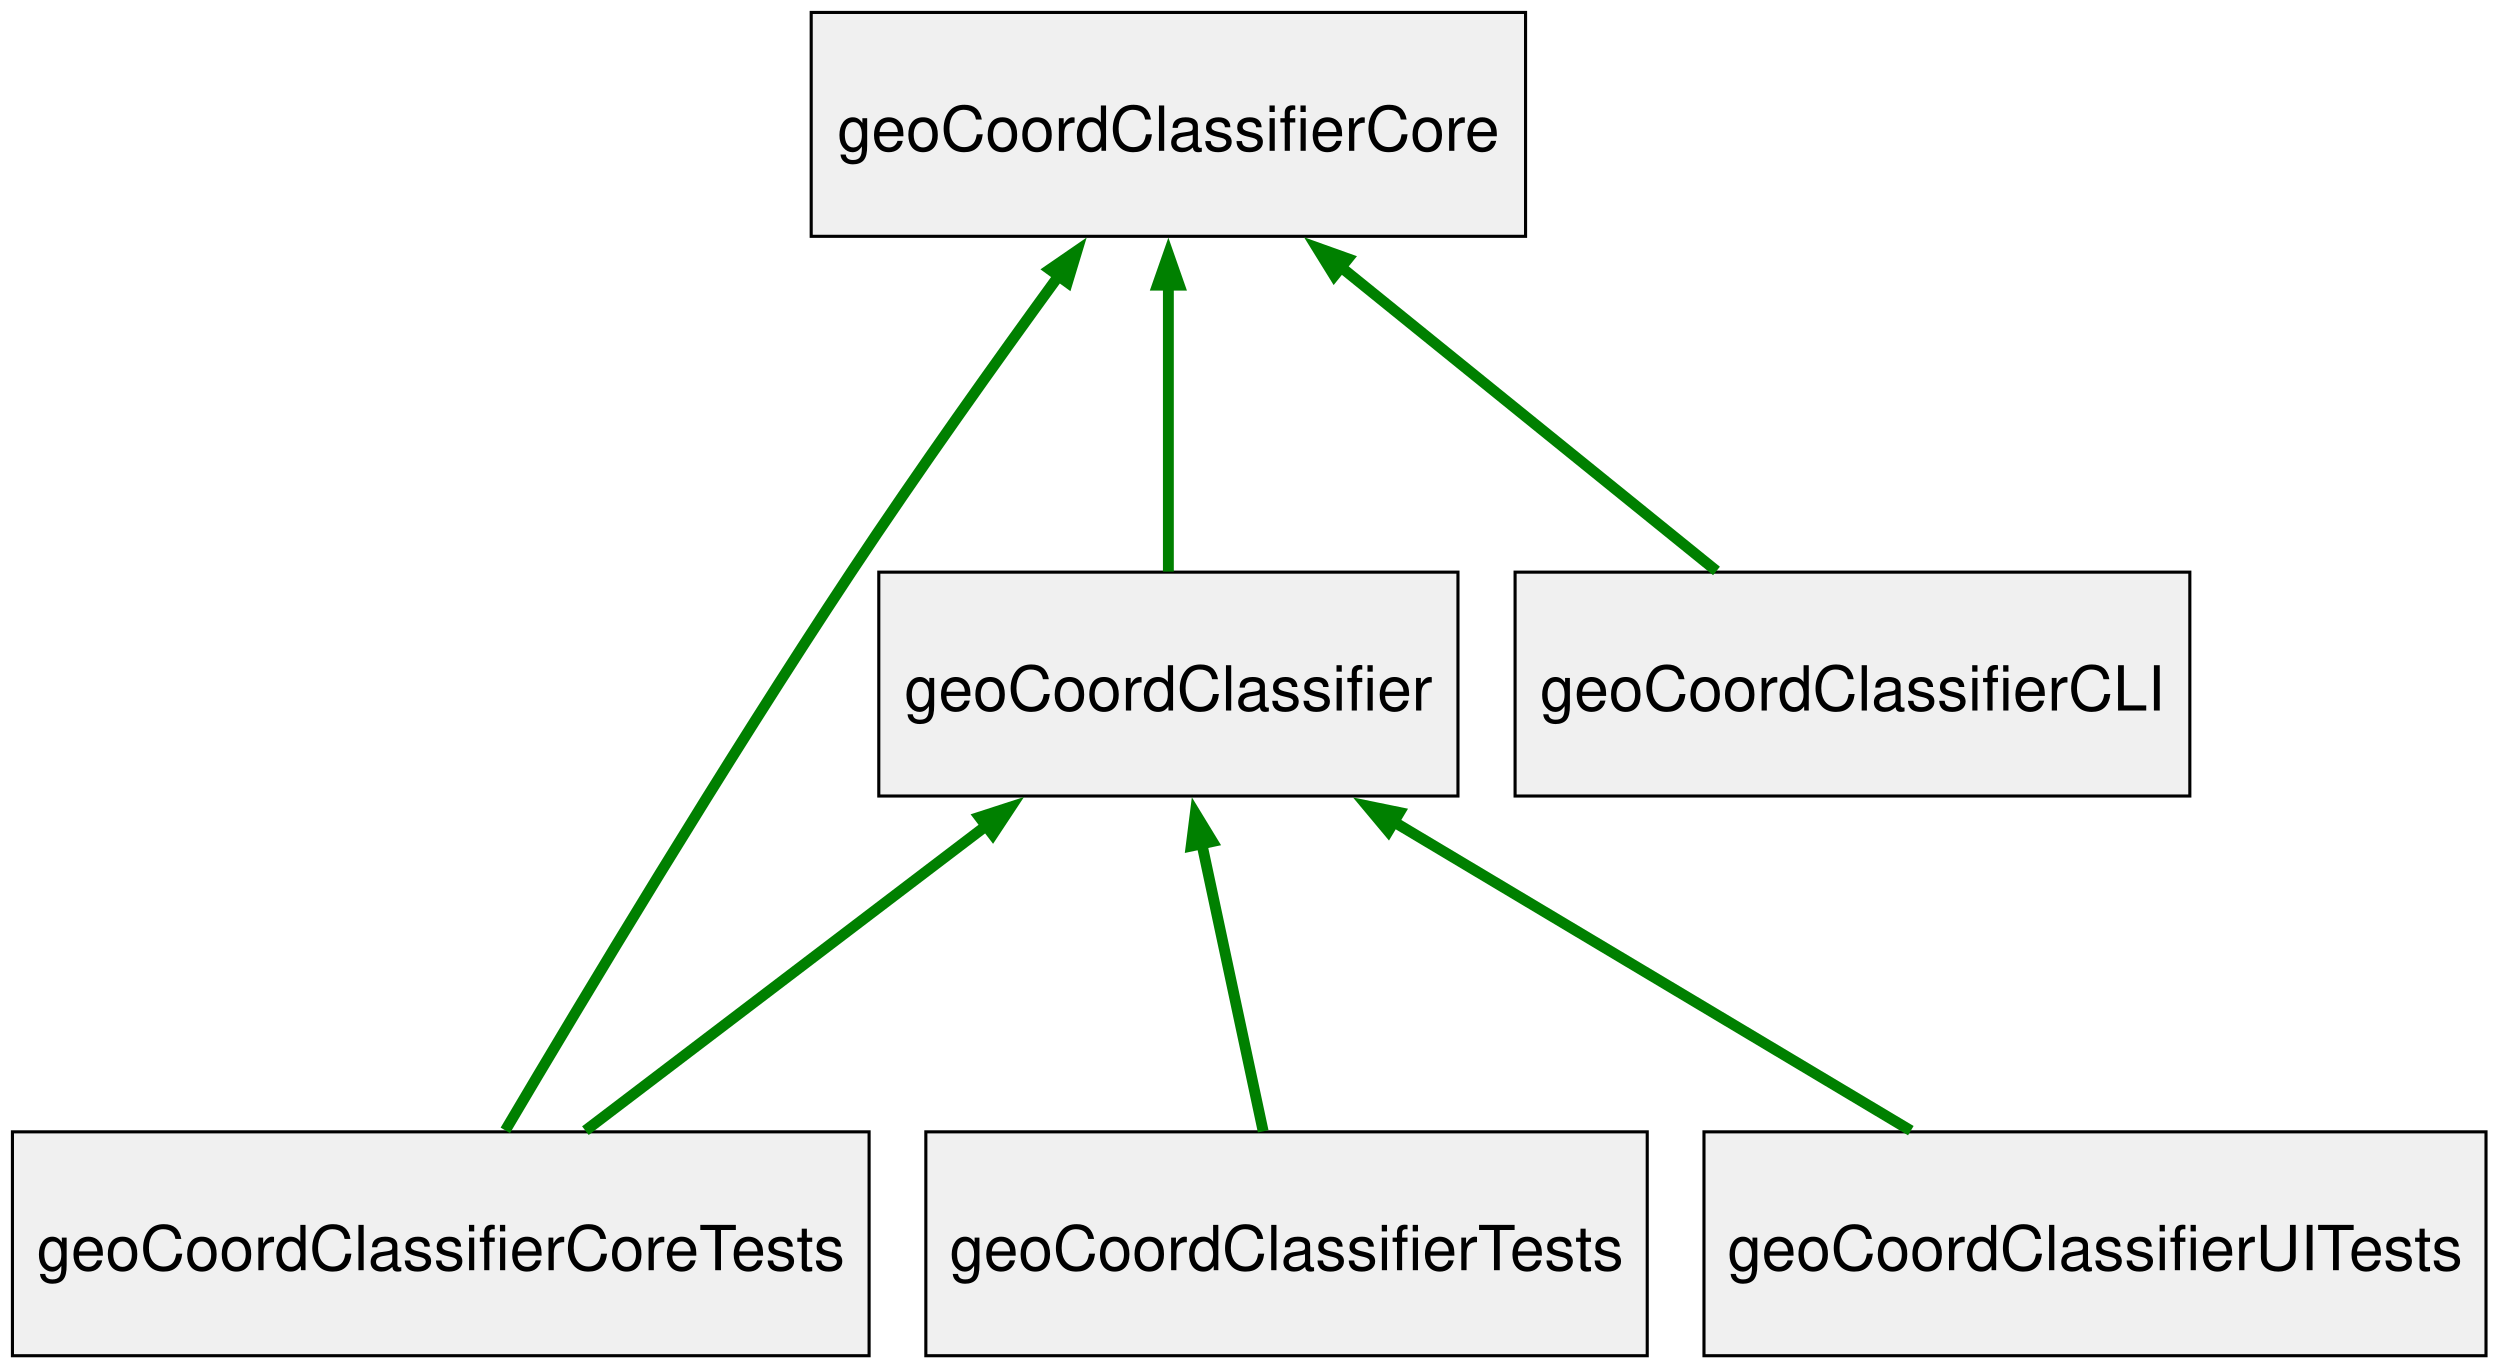
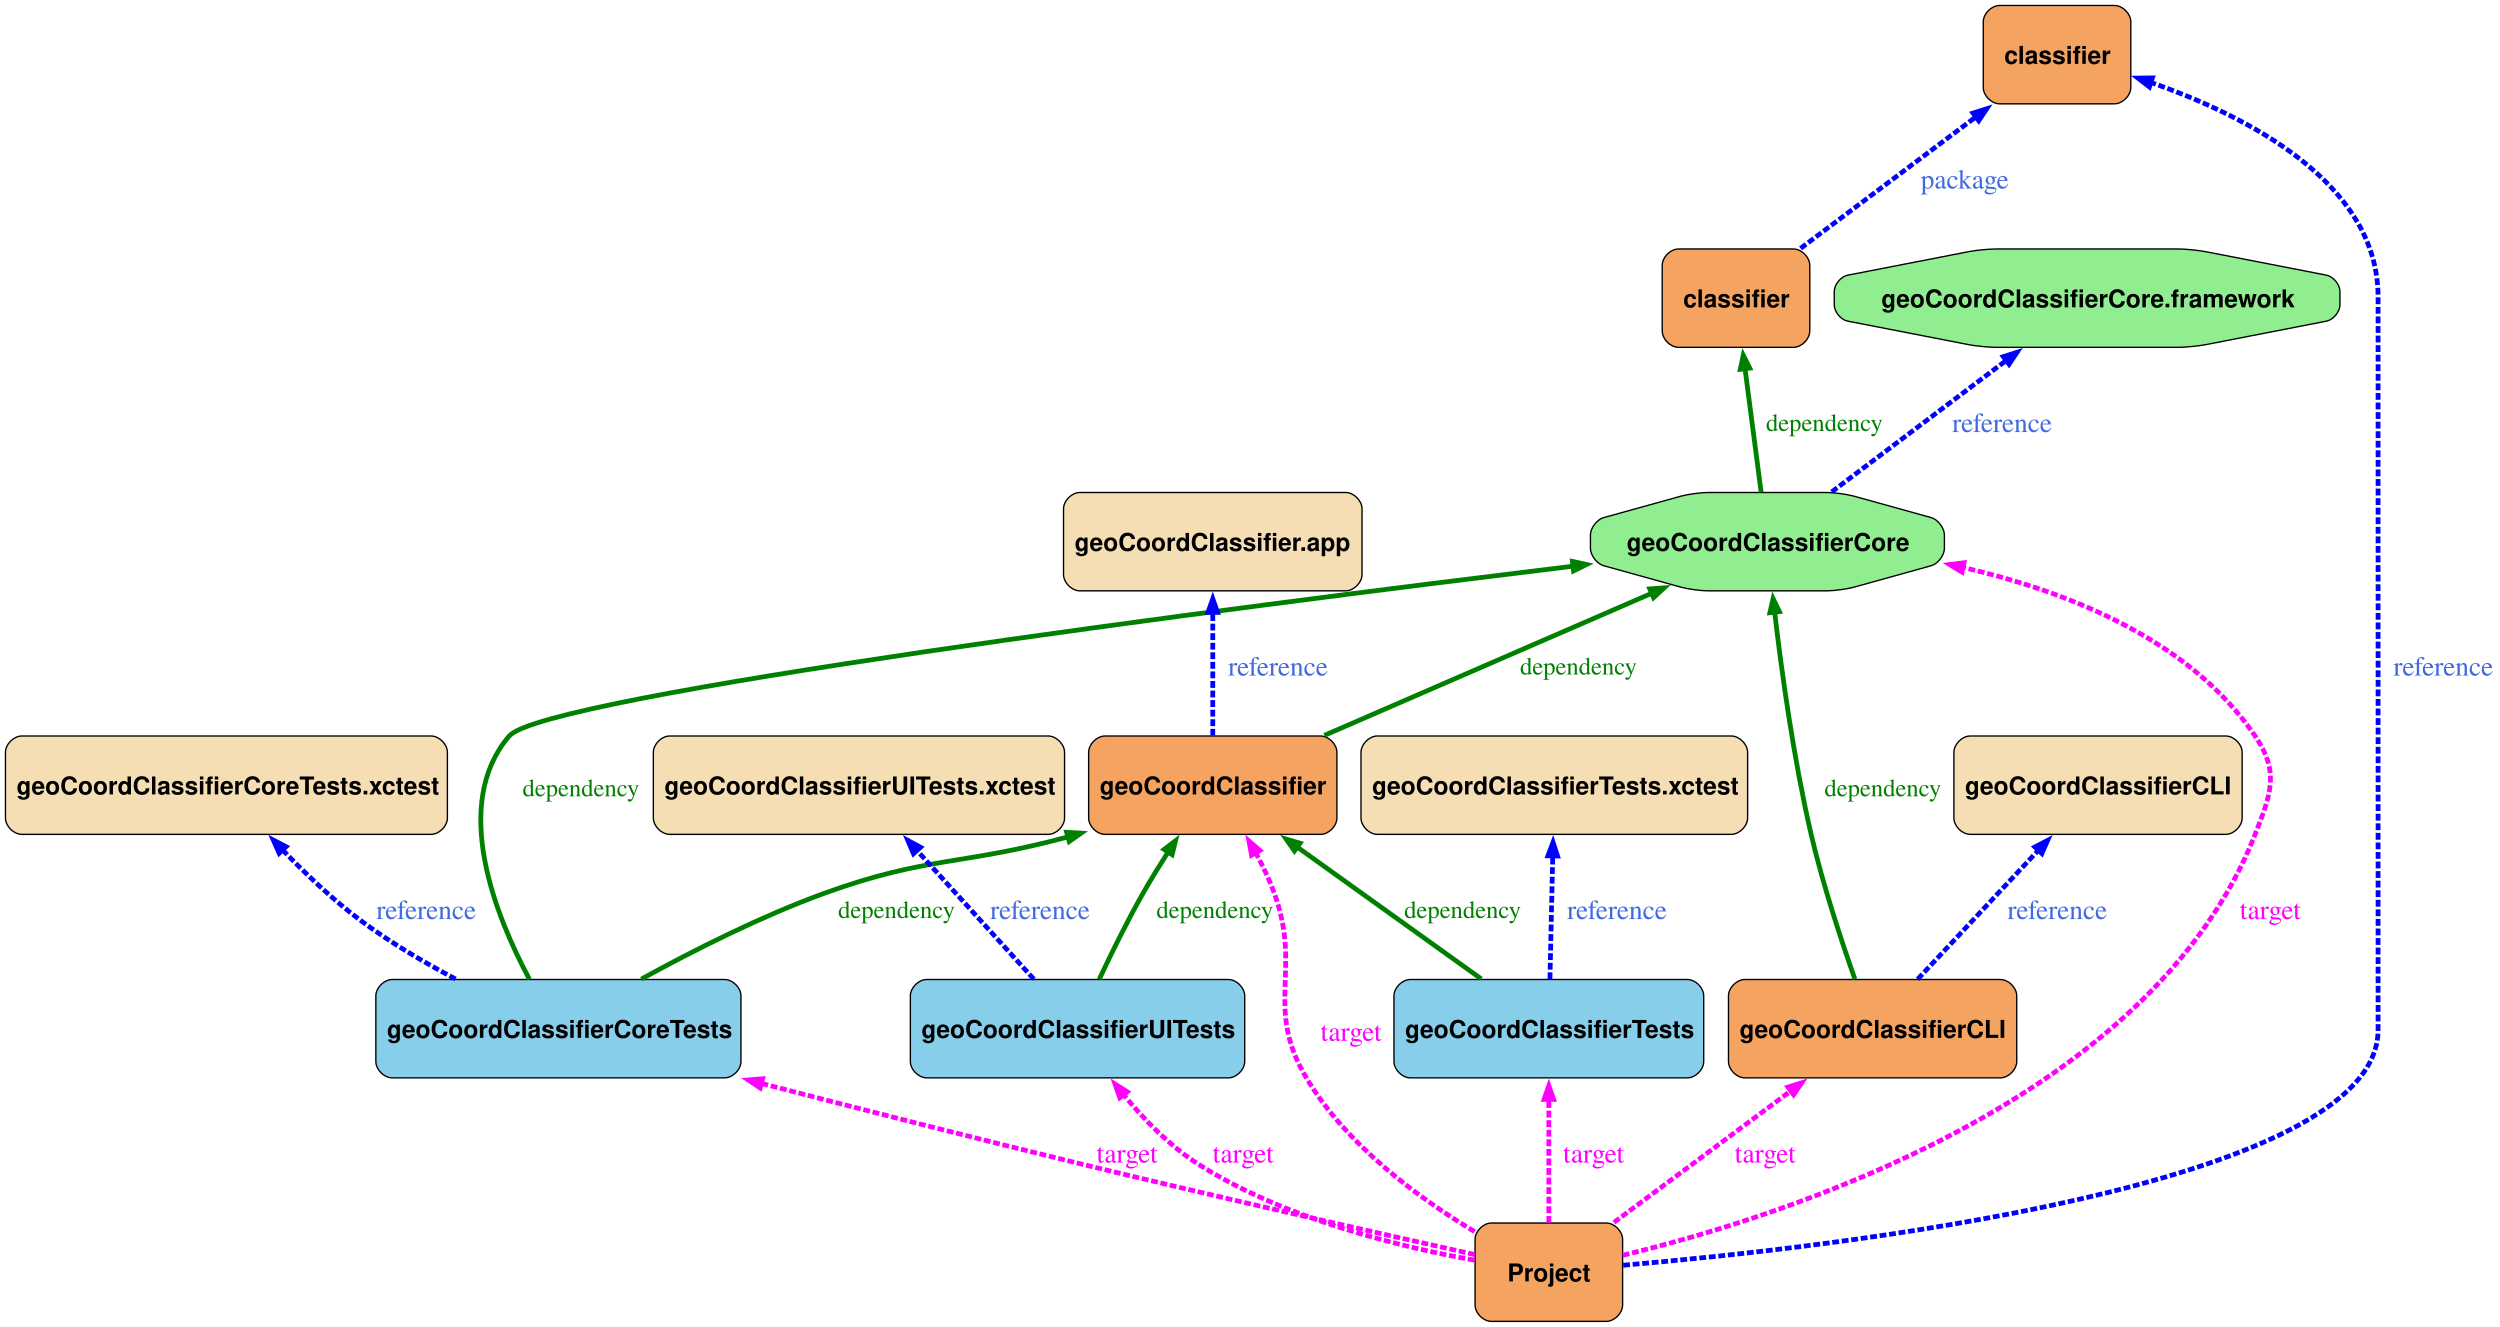
- <svg xmlns="http://www.w3.org/2000/svg" width="804pt" height="440pt" viewBox="0.00 0.00 804.00 440.00">
-   <g id="graph0" class="graph" transform="scale(1 1) rotate(0) translate(4 436)">
+ <svg xmlns="http://www.w3.org/2000/svg" xmlns:xlink="http://www.w3.org/1999/xlink" width="1830pt" height="971pt" viewBox="0.00 0.00 1830.00 971.00">
+   <g id="graph0" class="graph" transform="scale(1 1) rotate(0) translate(4 967.25)">
    <g id="node1" class="node">
-       <polygon fill="#f0f0f0" stroke="black" points="275.5,-72 0,-72 0,0 275.5,0 275.5,-72" />
-       <text xml:space="preserve" text-anchor="middle" x="137.75" y="-27.5" font-family="Helvetica,sans-Serif" font-size="20.00">geoCoordClassifierCoreTests</text>
+       <g id="a_node1">
+         <a xlink:title="id=BF56FD632E7F077B00D2F271 isa=XCSwiftPackageProductDependency">
+           <path fill="SandyBrown" stroke="black" d="M1308.75,-785C1308.75,-785 1224.75,-785 1224.75,-785 1218.75,-785 1212.75,-779 1212.75,-773 1212.75,-773 1212.75,-725 1212.75,-725 1212.75,-719 1218.75,-713 1224.75,-713 1224.75,-713 1308.75,-713 1308.75,-713 1314.75,-713 1320.75,-719 1320.75,-725 1320.75,-725 1320.75,-773 1320.75,-773 1320.75,-779 1314.75,-785 1308.75,-785" />
+           <text xml:space="preserve" text-anchor="start" x="1228.12" y="-742.27" font-family="Helvetica,sans-Serif" font-weight="bold" font-size="18.00">classifier</text>
+         </a>
+       </g>
+     </g>
+     <g id="node11" class="node">
+       <g id="a_node11">
+         <a xlink:title="id=BF56FD582E7F05F100D2F271 isa=XCLocalSwiftPackageReference">
+           <path fill="SandyBrown" stroke="black" d="M1543.75,-963.25C1543.75,-963.25 1459.75,-963.25 1459.75,-963.25 1453.75,-963.25 1447.75,-957.25 1447.75,-951.25 1447.75,-951.25 1447.75,-903.25 1447.75,-903.25 1447.75,-897.25 1453.75,-891.25 1459.75,-891.25 1459.75,-891.25 1543.75,-891.25 1543.75,-891.25 1549.75,-891.25 1555.75,-897.25 1555.75,-903.25 1555.75,-903.25 1555.75,-951.25 1555.75,-951.25 1555.75,-957.25 1549.75,-963.25 1543.75,-963.25" />
+           <text xml:space="preserve" text-anchor="start" x="1463.12" y="-920.52" font-family="Helvetica,sans-Serif" font-weight="bold" font-size="18.00">classifier</text>
+         </a>
+       </g>
+     </g>
+     <g id="edge1" class="edge">
+       <path fill="none" stroke="Blue" stroke-width="3.5" stroke-dasharray="5,2" d="M1314.02,-785.45C1350.99,-813.18 1402.61,-851.89 1442.36,-881.71" />
+       <polygon fill="Blue" stroke="Blue" stroke-width="3.5" points="1440.21,-884.47 1450.31,-887.67 1444.41,-878.87 1440.21,-884.47" />
+       <text xml:space="preserve" text-anchor="middle" x="1429.17" y="-829.25" font-family="Times,serif" font-size="20.00" fill="RoyalBlue">  package</text>
    </g>
    <g id="node2" class="node">
-       <polygon fill="#f0f0f0" stroke="black" points="486.62,-432 256.88,-432 256.88,-360 486.62,-360 486.62,-432" />
-       <text xml:space="preserve" text-anchor="middle" x="371.75" y="-387.5" font-family="Helvetica,sans-Serif" font-size="20.00">geoCoordClassifierCore</text>
-     </g>
-     <g id="edge1" class="edge">
-       <path fill="none" stroke="Green" stroke-width="3.5" d="M158.51,-72.47C183.91,-115.48 228.63,-189.93 269.75,-252 291.22,-284.41 316.6,-320 336.67,-347.57" />
-       <polygon fill="Green" stroke="Green" stroke-width="3.5" points="333.63,-349.34 342.36,-355.35 339.29,-345.21 333.63,-349.34" />
+       <g id="a_node2">
+         <a xlink:title="id=BF0855472E7EC44400D3B610 isa=PBXNativeTarget">
+           <path fill="SkyBlue" stroke="black" d="M526.38,-250.25C526.38,-250.25 283.12,-250.25 283.12,-250.25 277.12,-250.25 271.12,-244.25 271.12,-238.25 271.12,-238.25 271.12,-190.25 271.12,-190.25 271.12,-184.25 277.12,-178.25 283.12,-178.25 283.12,-178.25 526.38,-178.25 526.38,-178.25 532.38,-178.25 538.38,-184.25 538.38,-190.25 538.38,-190.25 538.38,-238.25 538.38,-238.25 538.38,-244.25 532.38,-250.25 526.38,-250.25" />
+           <text xml:space="preserve" text-anchor="start" x="279.12" y="-207.53" font-family="Helvetica,sans-Serif" font-weight="bold" font-size="18.00">geoCoordClassifierCoreTests</text>
+         </a>
+       </g>
    </g>
    <g id="node3" class="node">
-       <polygon fill="#f0f0f0" stroke="black" points="464.88,-252 278.62,-252 278.62,-180 464.88,-180 464.88,-252" />
-       <text xml:space="preserve" text-anchor="middle" x="371.75" y="-207.5" font-family="Helvetica,sans-Serif" font-size="20.00">geoCoordClassifier</text>
+       <g id="a_node3">
+         <a xlink:title="id=BF0855482E7EC44400D3B610 isa=PBXFileReference">
+           <path fill="Wheat" stroke="black" d="M311.5,-428.5C311.5,-428.5 12,-428.5 12,-428.5 6,-428.5 0,-422.5 0,-416.5 0,-416.5 0,-368.5 0,-368.5 0,-362.5 6,-356.5 12,-356.5 12,-356.5 311.5,-356.5 311.5,-356.5 317.5,-356.5 323.5,-362.5 323.5,-368.5 323.5,-368.5 323.5,-416.5 323.5,-416.5 323.5,-422.5 317.5,-428.5 311.5,-428.5" />
+           <text xml:space="preserve" text-anchor="start" x="8" y="-385.77" font-family="Helvetica,sans-Serif" font-weight="bold" font-size="18.00">geoCoordClassifierCoreTests.xctest</text>
+         </a>
+       </g>
    </g>
    <g id="edge2" class="edge">
-       <path fill="none" stroke="Green" stroke-width="3.5" d="M184.26,-72.38C221.34,-100.59 273.49,-140.25 313.37,-170.59" />
-       <polygon fill="Green" stroke="Green" stroke-width="3.5" points="311.03,-173.21 321.11,-176.48 315.27,-167.64 311.03,-173.21" />
+       <path fill="none" stroke="Blue" stroke-width="3.5" stroke-dasharray="5,2" d="M329.48,-250.6C306.41,-262.81 281.52,-277.43 260.25,-293.25 239.71,-308.53 219.29,-328 202.41,-345.57" />
+       <polygon fill="Blue" stroke="Blue" stroke-width="3.5" points="200.33,-342.68 196.03,-352.36 205.43,-347.48 200.33,-342.68" />
+       <text xml:space="preserve" text-anchor="middle" x="303" y="-294.5" font-family="Times,serif" font-size="20.00" fill="RoyalBlue">  reference</text>
+     </g>
+     <g id="node7" class="node">
+       <g id="a_node7">
+         <a xlink:title="id=BF08550E2E7EC3C700D3B610 isa=PBXNativeTarget">
+           <path fill="SandyBrown" stroke="black" d="M962.62,-428.5C962.62,-428.5 804.88,-428.5 804.88,-428.5 798.88,-428.5 792.88,-422.5 792.88,-416.5 792.88,-416.5 792.88,-368.5 792.88,-368.5 792.88,-362.5 798.88,-356.5 804.88,-356.5 804.88,-356.5 962.62,-356.5 962.62,-356.5 968.62,-356.5 974.62,-362.5 974.62,-368.5 974.62,-368.5 974.62,-416.5 974.62,-416.5 974.62,-422.5 968.62,-428.5 962.62,-428.5" />
+           <text xml:space="preserve" text-anchor="start" x="800.88" y="-385.77" font-family="Helvetica,sans-Serif" font-weight="bold" font-size="18.00">geoCoordClassifier</text>
+         </a>
+       </g>
    </g>
    <g id="edge4" class="edge">
-       <path fill="none" stroke="Green" stroke-width="3.5" d="M371.75,-252.17C371.75,-278.53 371.75,-315 371.75,-344.48" />
-       <polygon fill="Green" stroke="Green" stroke-width="3.5" points="368.25,-344.3 371.75,-354.3 375.25,-344.3 368.25,-344.3" />
+       <path fill="none" stroke="Green" stroke-width="3.5" d="M465.43,-250.55C503.09,-271.26 553.06,-296.59 599.75,-313.5 674.62,-340.62 700.76,-333.78 777.96,-354.72" />
+       <polygon fill="Green" stroke="Green" stroke-width="3.5" points="776.77,-358.02 787.34,-357.36 778.67,-351.28 776.77,-358.02" />
+       <text xml:space="preserve" text-anchor="middle" x="647.75" y="-295.27" font-family="Times,serif" font-size="18.00" fill="Green">  dependency</text>
+     </g>
+     <g id="node14" class="node">
+       <g id="a_node14">
+         <a xlink:title="id=BF08553D2E7EC44400D3B610 isa=PBXNativeTarget">
+           <path fill="LightGreen" stroke="black" d="M1419.3,-565.78C1419.3,-565.78 1419.3,-575.72 1419.3,-575.72 1419.3,-580.69 1414.51,-586.99 1409.73,-588.32 1409.73,-588.32 1352.99,-604.09 1352.99,-604.09 1348.2,-605.42 1338.44,-606.75 1333.47,-606.75 1333.47,-606.75 1246.03,-606.75 1246.03,-606.75 1241.06,-606.75 1231.3,-605.42 1226.51,-604.09 1226.51,-604.09 1169.77,-588.32 1169.77,-588.32 1164.99,-586.99 1160.2,-580.69 1160.2,-575.72 1160.2,-575.72 1160.2,-565.78 1160.2,-565.78 1160.2,-560.81 1164.99,-554.51 1169.77,-553.18 1169.77,-553.18 1226.51,-537.41 1226.51,-537.41 1231.3,-536.08 1241.06,-534.75 1246.03,-534.75 1246.03,-534.75 1333.47,-534.75 1333.47,-534.75 1338.44,-534.75 1348.2,-536.08 1352.99,-537.41 1352.99,-537.41 1409.73,-553.18 1409.73,-553.18 1414.51,-554.51 1419.3,-560.81 1419.3,-565.78" />
+           <text xml:space="preserve" text-anchor="start" x="1186.62" y="-564.02" font-family="Helvetica,sans-Serif" font-weight="bold" font-size="18.00">geoCoordClassifierCore</text>
+         </a>
+       </g>
+     </g>
+     <g id="edge3" class="edge">
+       <path fill="none" stroke="Green" stroke-width="3.5" d="M383.58,-250.42C358.68,-296.83 325.83,-378.5 368.75,-428.5 393.93,-457.84 895.35,-522.16 1147.51,-552.83" />
+       <polygon fill="Green" stroke="Green" stroke-width="3.5" points="1147.03,-556.3 1157.38,-554.03 1147.88,-549.35 1147.03,-556.3" />
+       <text xml:space="preserve" text-anchor="middle" x="416.75" y="-384.4" font-family="Times,serif" font-size="18.00" fill="Green">  dependency</text>
    </g>
    <g id="node4" class="node">
-       <polygon fill="#f0f0f0" stroke="black" points="525.75,-72 293.75,-72 293.75,0 525.75,0 525.75,-72" />
-       <text xml:space="preserve" text-anchor="middle" x="409.75" y="-27.5" font-family="Helvetica,sans-Serif" font-size="20.00">geoCoordClassifierTests</text>
-     </g>
-     <g id="edge3" class="edge">
-       <path fill="none" stroke="Green" stroke-width="3.5" d="M402.24,-72.17C396.59,-98.65 388.76,-135.33 382.45,-164.89" />
-       <polygon fill="Green" stroke="Green" stroke-width="3.5" points="379.08,-163.91 380.41,-174.42 385.92,-165.37 379.08,-163.91" />
+       <g id="a_node4">
+         <a xlink:title="id=BF0855072E7EC3C700D3B610 isa=PBXProject">
+           <path fill="SandyBrown" stroke="black" d="M1171.75,-72C1171.75,-72 1087.75,-72 1087.75,-72 1081.75,-72 1075.75,-66 1075.75,-60 1075.75,-60 1075.75,-12 1075.75,-12 1075.75,-6 1081.75,0 1087.75,0 1087.75,0 1171.75,0 1171.75,0 1177.75,0 1183.75,-6 1183.75,-12 1183.75,-12 1183.75,-60 1183.75,-60 1183.75,-66 1177.75,-72 1171.75,-72" />
+           <text xml:space="preserve" text-anchor="start" x="1099.38" y="-29.27" font-family="Helvetica,sans-Serif" font-weight="bold" font-size="18.00">Project</text>
+         </a>
+       </g>
+     </g>
+     <g id="edge10" class="edge">
+       <path fill="none" stroke="Magenta" stroke-width="3.5" stroke-dasharray="5,2" d="M1075.53,-48.92C1008.08,-63.86 889.47,-90.48 788.25,-115 710.45,-133.85 624.05,-155.88 552.99,-174.3" />
+       <polygon fill="Magenta" stroke="Magenta" stroke-width="3.5" points="552.46,-170.83 543.66,-176.73 554.22,-177.6 552.46,-170.83" />
+       <text xml:space="preserve" text-anchor="middle" x="816" y="-116.25" font-family="Times,serif" font-size="20.00" fill="Magenta">  target</text>
    </g>
    <g id="node5" class="node">
-       <polygon fill="#f0f0f0" stroke="black" points="700.25,-252 483.25,-252 483.25,-180 700.25,-180 700.25,-252" />
-       <text xml:space="preserve" text-anchor="middle" x="591.75" y="-207.5" font-family="Helvetica,sans-Serif" font-size="20.00">geoCoordClassifierCLI</text>
+       <g id="a_node5">
+         <a xlink:title="id=BF08551B2E7EC3C900D3B610 isa=PBXNativeTarget">
+           <path fill="SkyBlue" stroke="black" d="M1231.12,-250.25C1231.12,-250.25 1028.38,-250.25 1028.38,-250.25 1022.38,-250.25 1016.38,-244.25 1016.38,-238.25 1016.38,-238.25 1016.38,-190.25 1016.38,-190.25 1016.38,-184.25 1022.38,-178.25 1028.38,-178.25 1028.38,-178.25 1231.12,-178.25 1231.12,-178.25 1237.12,-178.25 1243.12,-184.25 1243.12,-190.25 1243.12,-190.25 1243.12,-238.25 1243.12,-238.25 1243.12,-244.25 1237.12,-250.25 1231.12,-250.25" />
+           <text xml:space="preserve" text-anchor="start" x="1024.38" y="-207.53" font-family="Helvetica,sans-Serif" font-weight="bold" font-size="18.00">geoCoordClassifierTests</text>
+         </a>
+       </g>
+     </g>
+     <g id="edge7" class="edge">
+       <path fill="none" stroke="Magenta" stroke-width="3.5" stroke-dasharray="5,2" d="M1129.75,-72.24C1129.75,-98.1 1129.75,-133.58 1129.75,-162.49" />
+       <polygon fill="Magenta" stroke="Magenta" stroke-width="3.5" points="1126.25,-162.47 1129.75,-172.47 1133.25,-162.47 1126.25,-162.47" />
+       <text xml:space="preserve" text-anchor="middle" x="1157.5" y="-116.25" font-family="Times,serif" font-size="20.00" fill="Magenta">  target</text>
+     </g>
+     <g id="edge6" class="edge">
+       <path fill="none" stroke="Magenta" stroke-width="3.5" stroke-dasharray="5,2" d="M1075.43,-65.68C1034.82,-90.07 981.48,-128.97 952.25,-178.25 921.13,-230.73 949.54,-256.14 928.75,-313.5 925.13,-323.49 920.26,-333.67 915.06,-343.24" />
+       <polygon fill="Magenta" stroke="Magenta" stroke-width="3.5" points="912.16,-341.27 910.22,-351.69 918.23,-344.75 912.16,-341.27" />
+       <text xml:space="preserve" text-anchor="middle" x="980" y="-205.38" font-family="Times,serif" font-size="20.00" fill="Magenta">  target</text>
+     </g>
+     <g id="node9" class="node">
+       <g id="a_node9">
+         <a xlink:title="id=BF56FD1D2E7EF99400D2F271 isa=PBXNativeTarget">
+           <path fill="SandyBrown" stroke="black" d="M1460.25,-250.25C1460.25,-250.25 1273.25,-250.25 1273.25,-250.25 1267.25,-250.25 1261.25,-244.25 1261.25,-238.25 1261.25,-238.25 1261.25,-190.25 1261.25,-190.25 1261.25,-184.25 1267.25,-178.25 1273.25,-178.25 1273.25,-178.25 1460.25,-178.25 1460.25,-178.25 1466.25,-178.25 1472.25,-184.25 1472.25,-190.25 1472.25,-190.25 1472.25,-238.25 1472.25,-238.25 1472.25,-244.25 1466.25,-250.25 1460.25,-250.25" />
+           <text xml:space="preserve" text-anchor="start" x="1269.25" y="-207.53" font-family="Helvetica,sans-Serif" font-weight="bold" font-size="18.00">geoCoordClassifierCLI</text>
+         </a>
+       </g>
+     </g>
+     <g id="edge11" class="edge">
+       <path fill="none" stroke="Magenta" stroke-width="3.5" stroke-dasharray="5,2" d="M1177.43,-72.45C1214.79,-100.24 1266.99,-139.06 1307.11,-168.9" />
+       <polygon fill="Magenta" stroke="Magenta" stroke-width="3.5" points="1304.79,-171.53 1314.9,-174.69 1308.96,-165.91 1304.79,-171.53" />
+       <text xml:space="preserve" text-anchor="middle" x="1283.11" y="-116.25" font-family="Times,serif" font-size="20.00" fill="Magenta">  target</text>
    </g>
    <g id="edge5" class="edge">
-       <path fill="none" stroke="Green" stroke-width="3.5" d="M548.02,-252.38C513.31,-280.47 464.56,-319.91 427.12,-350.2" />
-       <polygon fill="Green" stroke="Green" stroke-width="3.5" points="425.09,-347.34 419.51,-356.36 429.49,-352.79 425.09,-347.34" />
+       <path fill="none" stroke="Blue" stroke-width="3.5" stroke-dasharray="5,2" d="M1184.15,-41.09C1333.14,-53.78 1736.75,-98.71 1736.75,-213.25 1736.75,-213.25 1736.75,-213.25 1736.75,-750 1736.75,-833.92 1639.66,-882.77 1570.3,-906.97" />
+       <polygon fill="Blue" stroke="Blue" stroke-width="3.5" points="1569.36,-903.59 1560.98,-910.08 1571.58,-910.23 1569.36,-903.59" />
+       <text xml:space="preserve" text-anchor="middle" x="1779.5" y="-472.75" font-family="Times,serif" font-size="20.00" fill="RoyalBlue">  reference</text>
+     </g>
+     <g id="node12" class="node">
+       <g id="a_node12">
+         <a xlink:title="id=BF0855252E7EC3C900D3B610 isa=PBXNativeTarget">
+           <path fill="SkyBlue" stroke="black" d="M895.12,-250.25C895.12,-250.25 674.38,-250.25 674.38,-250.25 668.38,-250.25 662.38,-244.25 662.38,-238.25 662.38,-238.25 662.38,-190.25 662.38,-190.25 662.38,-184.25 668.38,-178.25 674.38,-178.25 674.38,-178.25 895.12,-178.25 895.12,-178.25 901.12,-178.25 907.12,-184.25 907.12,-190.25 907.12,-190.25 907.12,-238.25 907.12,-238.25 907.12,-244.25 901.12,-250.25 895.12,-250.25" />
+           <text xml:space="preserve" text-anchor="start" x="670.38" y="-207.53" font-family="Helvetica,sans-Serif" font-weight="bold" font-size="18.00">geoCoordClassifierUITests</text>
+         </a>
+       </g>
+     </g>
+     <g id="edge8" class="edge">
+       <path fill="none" stroke="Magenta" stroke-width="3.5" stroke-dasharray="5,2" d="M1075.36,-44.78C1020.84,-54.5 936.19,-74.98 873.25,-115 852.37,-128.27 833.39,-147.78 818.41,-165.93" />
+       <polygon fill="Magenta" stroke="Magenta" stroke-width="3.5" points="815.69,-163.71 812.22,-173.72 821.18,-168.06 815.69,-163.71" />
+       <text xml:space="preserve" text-anchor="middle" x="901" y="-116.25" font-family="Times,serif" font-size="20.00" fill="Magenta">  target</text>
+     </g>
+     <g id="edge9" class="edge">
+       <path fill="none" stroke="Magenta" stroke-width="3.5" stroke-dasharray="5,2" d="M1183.84,-48.39C1300.24,-76.38 1570.15,-161 1646.75,-356.5 1658.42,-386.29 1664.74,-402.04 1646.75,-428.5 1598.87,-498.93 1509.86,-534.24 1432.7,-551.95" />
+       <polygon fill="Magenta" stroke="Magenta" stroke-width="3.5" points="1432.15,-548.49 1423.12,-554.03 1433.64,-555.33 1432.15,-548.49" />
+       <text xml:space="preserve" text-anchor="middle" x="1652.85" y="-294.5" font-family="Times,serif" font-size="20.00" fill="Magenta">  target</text>
    </g>
    <g id="node6" class="node">
-       <polygon fill="#f0f0f0" stroke="black" points="795.5,-72 544,-72 544,0 795.5,0 795.5,-72" />
-       <text xml:space="preserve" text-anchor="middle" x="669.75" y="-27.5" font-family="Helvetica,sans-Serif" font-size="20.00">geoCoordClassifierUITests</text>
-     </g>
-     <g id="edge6" class="edge">
-       <path fill="none" stroke="Green" stroke-width="3.5" d="M610.52,-72.38C562.66,-100.97 495.1,-141.32 444.06,-171.81" />
-       <polygon fill="Green" stroke="Green" stroke-width="3.5" points="442.46,-168.69 435.67,-176.82 446.05,-174.7 442.46,-168.69" />
+       <g id="a_node6">
+         <a xlink:title="id=BF08551C2E7EC3C900D3B610 isa=PBXFileReference">
+           <path fill="Wheat" stroke="black" d="M1263.25,-428.5C1263.25,-428.5 1004.25,-428.5 1004.25,-428.5 998.25,-428.5 992.25,-422.5 992.25,-416.5 992.25,-416.5 992.25,-368.5 992.25,-368.5 992.25,-362.5 998.25,-356.5 1004.25,-356.5 1004.25,-356.5 1263.25,-356.5 1263.25,-356.5 1269.25,-356.5 1275.25,-362.5 1275.25,-368.5 1275.25,-368.5 1275.25,-416.5 1275.25,-416.5 1275.25,-422.5 1269.25,-428.5 1263.25,-428.5" />
+           <text xml:space="preserve" text-anchor="start" x="1000.25" y="-385.77" font-family="Helvetica,sans-Serif" font-weight="bold" font-size="18.00">geoCoordClassifierTests.xctest</text>
+         </a>
+       </g>
+     </g>
+     <g id="edge12" class="edge">
+       <path fill="none" stroke="Blue" stroke-width="3.5" stroke-dasharray="5,2" d="M1130.55,-250.49C1131.14,-276.35 1131.94,-311.83 1132.6,-340.74" />
+       <polygon fill="Blue" stroke="Blue" stroke-width="3.5" points="1129.1,-340.8 1132.82,-350.72 1136.1,-340.64 1129.1,-340.8" />
+       <text xml:space="preserve" text-anchor="middle" x="1174.62" y="-294.5" font-family="Times,serif" font-size="20.00" fill="RoyalBlue">  reference</text>
+     </g>
+     <g id="edge13" class="edge">
+       <path fill="none" stroke="Green" stroke-width="3.5" d="M1080.26,-250.7C1041.4,-278.55 987.07,-317.48 945.38,-347.34" />
+       <polygon fill="Green" stroke="Green" stroke-width="3.5" points="943.55,-344.35 937.46,-353.02 947.63,-350.04 943.55,-344.35" />
+       <text xml:space="preserve" text-anchor="middle" x="1062.13" y="-295.27" font-family="Times,serif" font-size="18.00" fill="Green">  dependency</text>
+     </g>
+     <g id="node8" class="node">
+       <g id="a_node8">
+         <a xlink:title="id=BF08550F2E7EC3C700D3B610 isa=PBXFileReference">
+           <path fill="Wheat" stroke="black" d="M981,-606.75C981,-606.75 786.5,-606.75 786.5,-606.75 780.5,-606.75 774.5,-600.75 774.5,-594.75 774.5,-594.75 774.5,-546.75 774.5,-546.75 774.5,-540.75 780.5,-534.75 786.5,-534.75 786.5,-534.75 981,-534.75 981,-534.75 987,-534.75 993,-540.75 993,-546.75 993,-546.75 993,-594.75 993,-594.75 993,-600.75 987,-606.75 981,-606.75" />
+           <text xml:space="preserve" text-anchor="start" x="782.5" y="-564.02" font-family="Helvetica,sans-Serif" font-weight="bold" font-size="18.00">geoCoordClassifier.app</text>
+         </a>
+       </g>
+     </g>
+     <g id="edge14" class="edge">
+       <path fill="none" stroke="Blue" stroke-width="3.5" stroke-dasharray="5,2" d="M883.75,-428.74C883.75,-454.6 883.75,-490.08 883.75,-518.99" />
+       <polygon fill="Blue" stroke="Blue" stroke-width="3.5" points="880.25,-518.97 883.75,-528.97 887.25,-518.97 880.25,-518.97" />
+       <text xml:space="preserve" text-anchor="middle" x="926.5" y="-472.75" font-family="Times,serif" font-size="20.00" fill="RoyalBlue">  reference</text>
+     </g>
+     <g id="edge15" class="edge">
+       <path fill="none" stroke="Green" stroke-width="3.5" d="M965.42,-428.95C1035.11,-459.21 1134.92,-502.54 1205.37,-533.12" />
+       <polygon fill="Green" stroke="Green" stroke-width="3.5" points="1203.63,-536.18 1214.19,-536.95 1206.41,-529.76 1203.63,-536.18" />
+       <text xml:space="preserve" text-anchor="middle" x="1146.92" y="-473.52" font-family="Times,serif" font-size="18.00" fill="Green">  dependency</text>
+     </g>
+     <g id="node10" class="node">
+       <g id="a_node10">
+         <a xlink:title="id=BF56FD1E2E7EF99400D2F271 isa=PBXFileReference">
+           <path fill="Wheat" stroke="black" d="M1625.25,-428.5C1625.25,-428.5 1438.25,-428.5 1438.25,-428.5 1432.25,-428.5 1426.25,-422.5 1426.25,-416.5 1426.25,-416.5 1426.25,-368.5 1426.25,-368.5 1426.25,-362.5 1432.25,-356.5 1438.25,-356.5 1438.25,-356.5 1625.25,-356.5 1625.25,-356.5 1631.25,-356.5 1637.25,-362.5 1637.25,-368.5 1637.25,-368.5 1637.25,-416.5 1637.25,-416.5 1637.25,-422.5 1631.25,-428.5 1625.25,-428.5" />
+           <text xml:space="preserve" text-anchor="start" x="1434.25" y="-385.77" font-family="Helvetica,sans-Serif" font-weight="bold" font-size="18.00">geoCoordClassifierCLI</text>
+         </a>
+       </g>
+     </g>
+     <g id="edge16" class="edge">
+       <path fill="none" stroke="Blue" stroke-width="3.5" stroke-dasharray="5,2" d="M1399.74,-250.49C1425.18,-277.66 1460.57,-315.47 1488.31,-345.1" />
+       <polygon fill="Blue" stroke="Blue" stroke-width="3.5" points="1485.52,-347.24 1494.91,-352.15 1490.63,-342.46 1485.52,-347.24" />
+       <text xml:space="preserve" text-anchor="middle" x="1496.95" y="-294.5" font-family="Times,serif" font-size="20.00" fill="RoyalBlue">  reference</text>
+     </g>
+     <g id="edge17" class="edge">
+       <path fill="none" stroke="Green" stroke-width="3.5" d="M1353.79,-250.51C1343.8,-278.83 1330.3,-319.78 1321.75,-356.5 1308.94,-411.54 1300.11,-475.82 1295.02,-519.31" />
+       <polygon fill="Green" stroke="Green" stroke-width="3.5" points="1291.56,-518.74 1293.91,-529.07 1298.52,-519.53 1291.56,-518.74" />
+       <text xml:space="preserve" text-anchor="middle" x="1369.75" y="-384.4" font-family="Times,serif" font-size="18.00" fill="Green">  dependency</text>
+     </g>
+     <g id="edge19" class="edge">
+       <path fill="none" stroke="Green" stroke-width="3.5" d="M800.6,-250.35C809.49,-269.34 821.12,-293.03 832.75,-313.5 838.42,-323.48 844.86,-333.91 851.21,-343.79" />
+       <polygon fill="Green" stroke="Green" stroke-width="3.5" points="848.13,-345.47 856.54,-351.92 853.99,-341.64 848.13,-345.47" />
+       <text xml:space="preserve" text-anchor="middle" x="880.75" y="-295.27" font-family="Times,serif" font-size="18.00" fill="Green">  dependency</text>
+     </g>
+     <g id="node13" class="node">
+       <g id="a_node13">
+         <a xlink:title="id=BF0855262E7EC3C900D3B610 isa=PBXFileReference">
+           <path fill="Wheat" stroke="black" d="M763.25,-428.5C763.25,-428.5 486.25,-428.5 486.25,-428.5 480.25,-428.5 474.25,-422.5 474.25,-416.5 474.25,-416.5 474.25,-368.5 474.25,-368.5 474.25,-362.5 480.25,-356.5 486.25,-356.5 486.25,-356.5 763.25,-356.5 763.25,-356.5 769.25,-356.5 775.25,-362.5 775.25,-368.5 775.25,-368.5 775.25,-416.5 775.25,-416.5 775.25,-422.5 769.25,-428.5 763.25,-428.5" />
+           <text xml:space="preserve" text-anchor="start" x="482.25" y="-385.77" font-family="Helvetica,sans-Serif" font-weight="bold" font-size="18.00">geoCoordClassifierUITests.xctest</text>
+         </a>
+       </g>
+     </g>
+     <g id="edge18" class="edge">
+       <path fill="none" stroke="Blue" stroke-width="3.5" stroke-dasharray="5,2" d="M752.76,-250.49C728.2,-277.54 694.07,-315.14 667.23,-344.71" />
+       <polygon fill="Blue" stroke="Blue" stroke-width="3.5" points="664.65,-342.34 660.52,-352.09 669.84,-347.04 664.65,-342.34" />
+       <text xml:space="preserve" text-anchor="middle" x="752.3" y="-294.5" font-family="Times,serif" font-size="20.00" fill="RoyalBlue">  reference</text>
+     </g>
+     <g id="edge21" class="edge">
+       <path fill="none" stroke="Green" stroke-width="3.5" d="M1285.15,-606.99C1281.76,-632.97 1277.1,-668.66 1273.32,-697.64" />
+       <polygon fill="Green" stroke="Green" stroke-width="3.5" points="1269.89,-696.89 1272.07,-707.26 1276.83,-697.8 1269.89,-696.89" />
+       <text xml:space="preserve" text-anchor="middle" x="1326.94" y="-651.77" font-family="Times,serif" font-size="18.00" fill="Green">  dependency</text>
+     </g>
+     <g id="node15" class="node">
+       <g id="a_node15">
+         <a xlink:title="id=BF08553E2E7EC44400D3B610 isa=PBXFileReference">
+           <path fill="LightGreen" stroke="black" d="M1708.83,-744.03C1708.83,-744.03 1708.83,-753.97 1708.83,-753.97 1708.83,-758.94 1703.95,-764.86 1699.07,-765.81 1699.07,-765.81 1610.17,-783.1 1610.17,-783.1 1605.29,-784.05 1595.44,-785 1590.47,-785 1590.47,-785 1457.03,-785 1457.03,-785 1452.06,-785 1442.21,-784.05 1437.33,-783.1 1437.33,-783.1 1348.43,-765.81 1348.43,-765.81 1343.55,-764.86 1338.67,-758.94 1338.67,-753.97 1338.67,-753.97 1338.67,-744.03 1338.67,-744.03 1338.67,-739.06 1343.55,-733.14 1348.43,-732.19 1348.43,-732.19 1437.33,-714.9 1437.33,-714.9 1442.21,-713.95 1452.06,-713 1457.03,-713 1457.03,-713 1590.47,-713 1590.47,-713 1595.44,-713 1605.29,-713.95 1610.17,-714.9 1610.17,-714.9 1699.07,-732.19 1699.07,-732.19 1703.95,-733.14 1708.83,-739.06 1708.83,-744.03" />
+           <text xml:space="preserve" text-anchor="start" x="1373" y="-742.27" font-family="Helvetica,sans-Serif" font-weight="bold" font-size="18.00">geoCoordClassifierCore.framework</text>
+         </a>
+       </g>
+     </g>
+     <g id="edge20" class="edge">
+       <path fill="none" stroke="Blue" stroke-width="3.5" stroke-dasharray="5,2" d="M1336.82,-607.2C1373.63,-634.93 1425.03,-673.64 1464.61,-703.46" />
+       <polygon fill="Blue" stroke="Blue" stroke-width="3.5" points="1462.43,-706.19 1472.52,-709.41 1466.64,-700.6 1462.43,-706.19" />
+       <text xml:space="preserve" text-anchor="middle" x="1456.52" y="-651" font-family="Times,serif" font-size="20.00" fill="RoyalBlue">  reference</text>
    </g>
  </g>
</svg>
